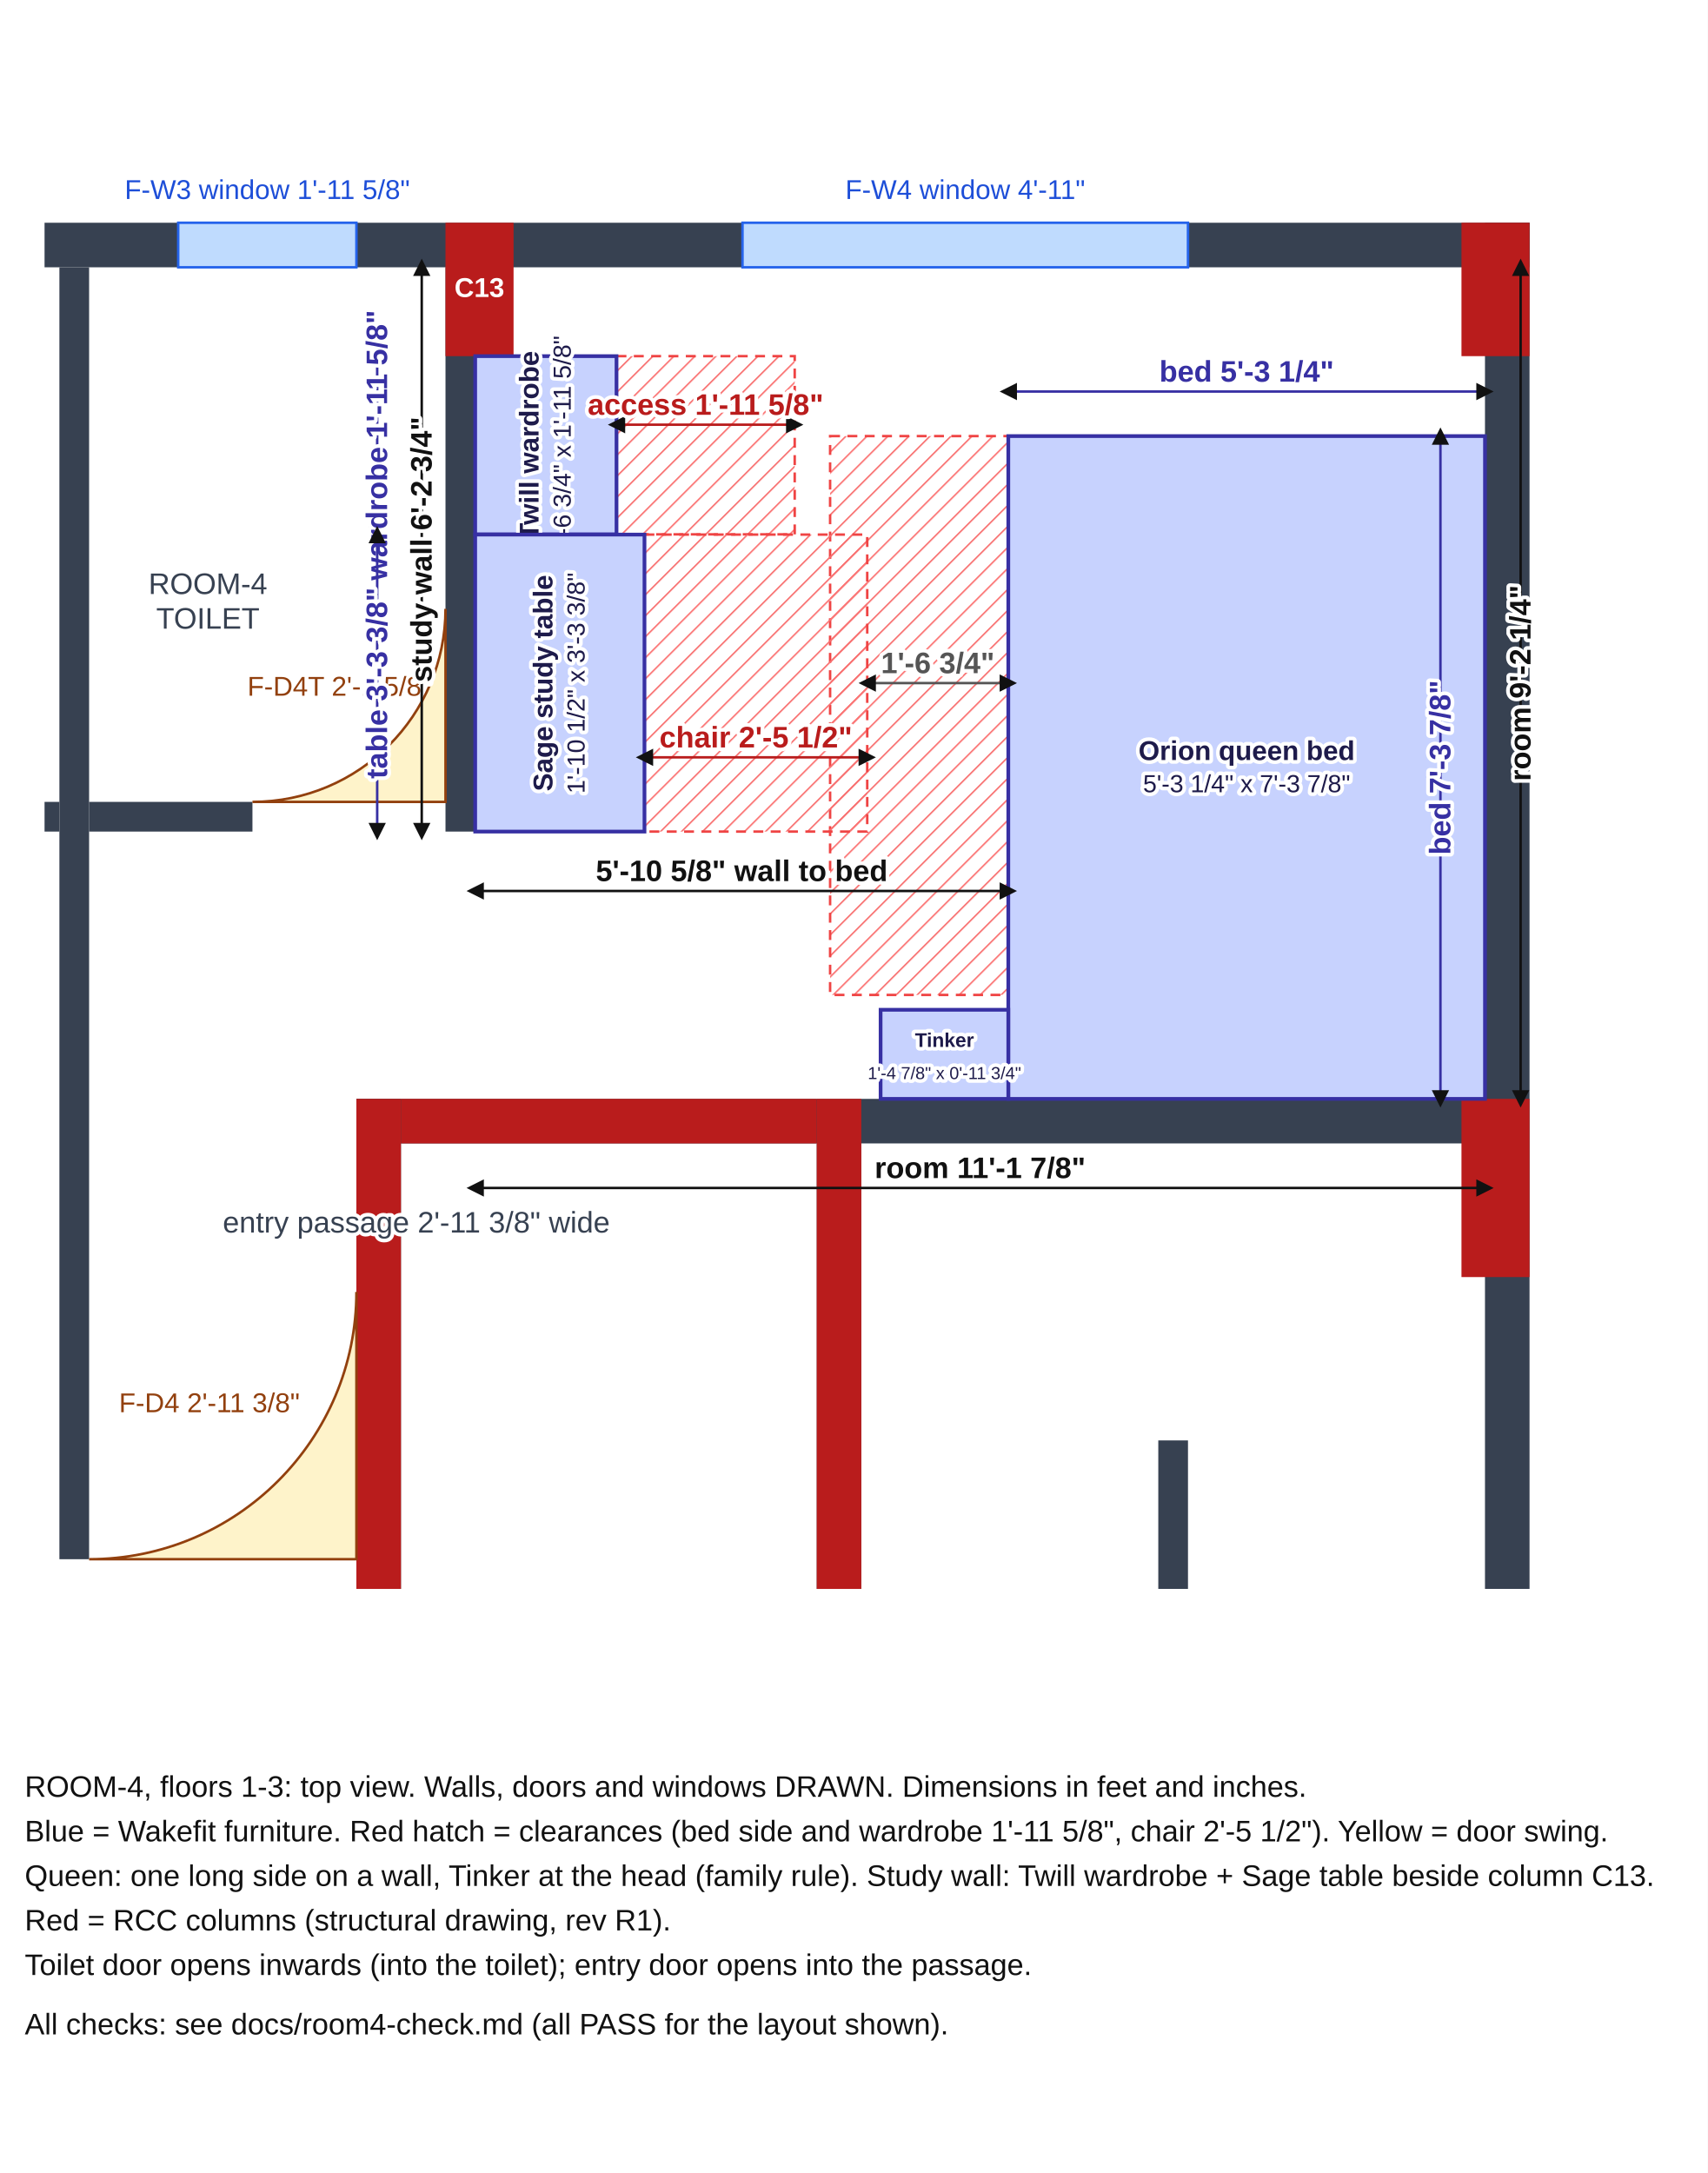
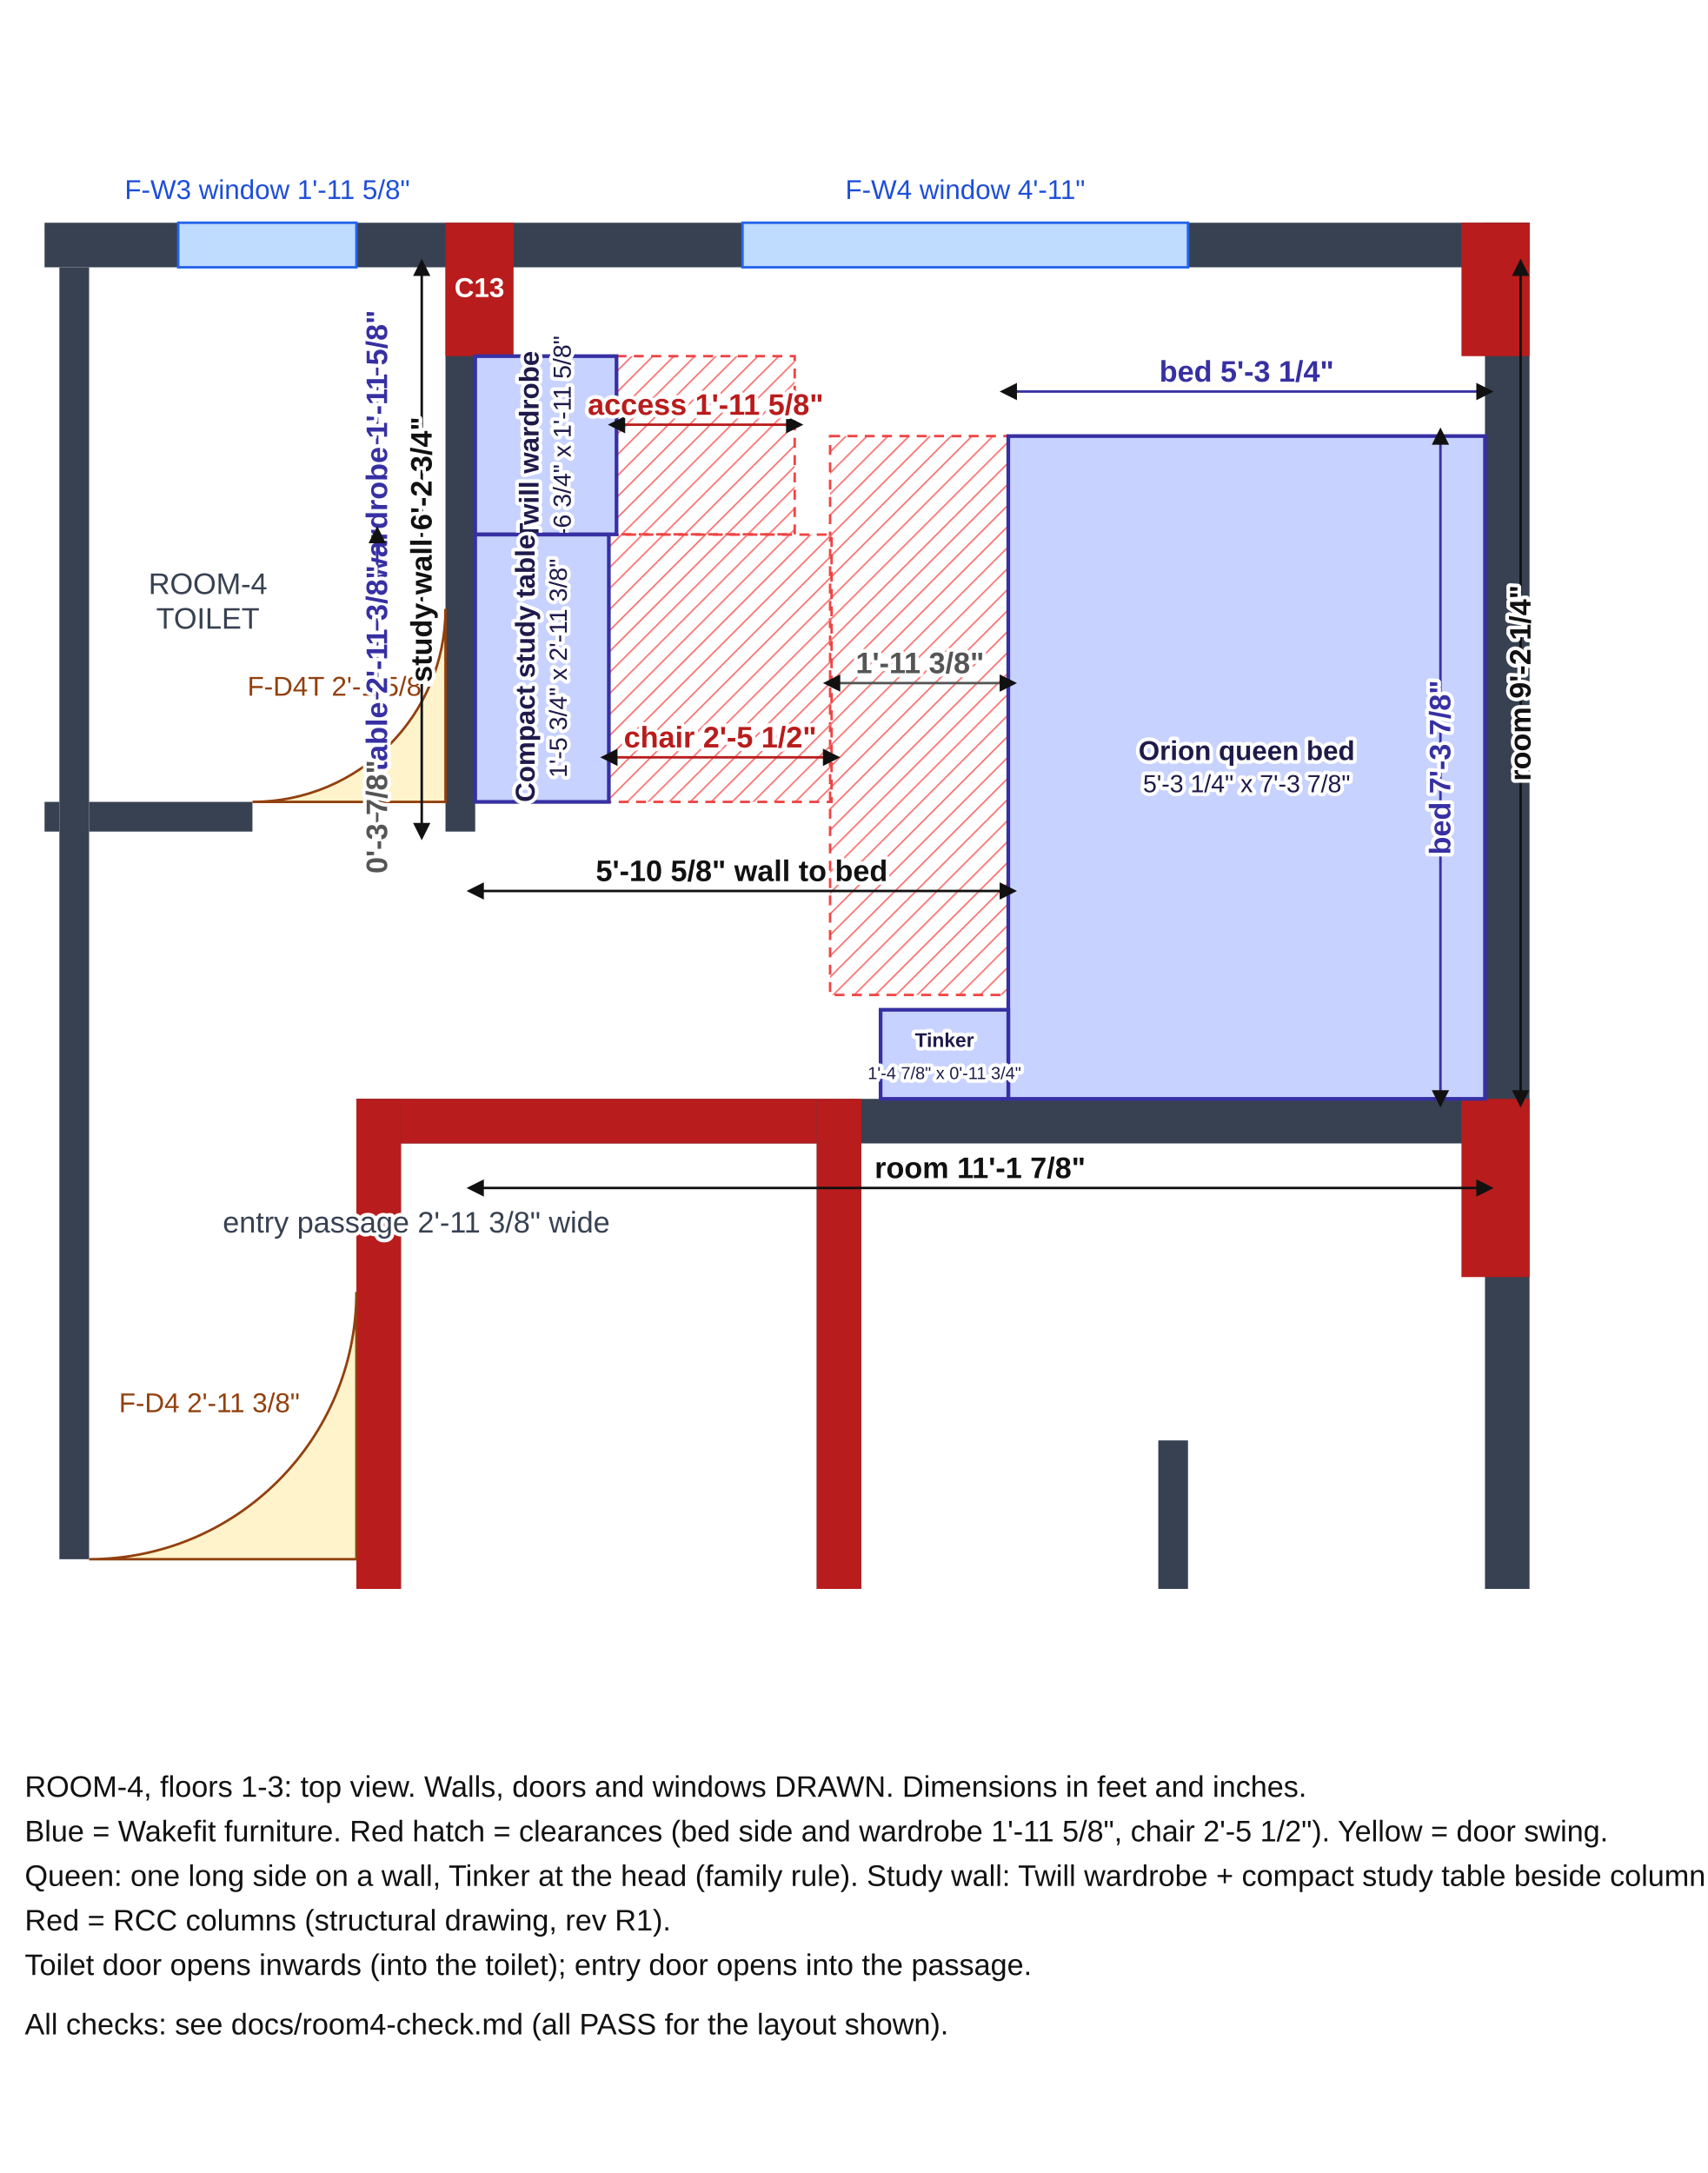
<svg xmlns="http://www.w3.org/2000/svg" viewBox="0 0 690 878" width="690" height="878" font-family="Arial, Helvetica, sans-serif">
  <rect width="100%" height="100%" fill="#ffffff" />
  <style>text{paint-order:stroke;stroke:#ffffff;stroke-width:3px;stroke-linejoin:round}</style>
  <defs>
    <pattern id="h" width="6" height="6" patternUnits="userSpaceOnUse" patternTransform="rotate(45)">
      <line x1="0" y1="0" x2="0" y2="6" stroke="#f87171" stroke-width="1.2" />
    </pattern>
    <marker id="a" viewBox="0 0 10 10" refX="5" refY="5" markerWidth="7" markerHeight="7" orient="auto-start-reverse">
      <path d="M0,0 L10,5 L0,10 z" fill="#111" />
    </marker>
  </defs>
  <rect x="18.0" y="90.0" width="600.0" height="18.0" fill="#374151" />
  <rect x="600.0" y="90.0" width="18.0" height="552.0" fill="#374151" />
  <rect x="24.0" y="108.0" width="12.0" height="522.0" fill="#374151" />
  <rect x="18.0" y="324.0" width="6.0" height="12.0" fill="#374151" />
  <rect x="36.0" y="324.0" width="66.0" height="12.0" fill="#374151" />
  <rect x="180.0" y="108.0" width="12.0" height="228.0" fill="#374151" />
  <rect x="144.0" y="444.0" width="456.0" height="18.0" fill="#374151" />
  <rect x="144.0" y="444.0" width="18.0" height="198.0" fill="#374151" />
  <rect x="330.0" y="462.0" width="18.0" height="180.0" fill="#374151" />
  <rect x="468.0" y="582.0" width="12.0" height="60.0" fill="#374151" />
  <rect x="144.0" y="444.0" width="18.0" height="198.0" fill="#b91c1c" />
  <rect x="162.0" y="444.0" width="168.0" height="18.0" fill="#b91c1c" />
  <rect x="330.0" y="444.0" width="18.0" height="198.0" fill="#b91c1c" />
  <rect x="590.5" y="444.0" width="27.5" height="72.0" fill="#b91c1c" />
  <rect x="180.0" y="90.0" width="27.5" height="53.9" fill="#b91c1c" />
  <rect x="590.5" y="90.0" width="27.5" height="53.9" fill="#b91c1c" />
  <rect x="72.0" y="90.0" width="72.0" height="18.0" fill="#bfdbfe" stroke="#2563eb" />
  <text x="108.0" y="80.4" font-size="11" text-anchor="middle" fill="#1d4ed8">F-W3 window 1'-11 5/8"</text>
  <rect x="300.0" y="90.0" width="180.0" height="18.0" fill="#bfdbfe" stroke="#2563eb" />
  <text x="390.0" y="80.4" font-size="11" text-anchor="middle" fill="#1d4ed8">F-W4 window 4'-11"</text>
  <path d="M144.0,630.0 L144.0,522.0 A108.0,108.0 0 0 1 36.0,630.0 Z" fill="#fde68a" fill-opacity="0.45" stroke="#92400e" />
  <text x="84.6" y="570.6" font-size="11" text-anchor="middle" fill="#92400e">F-D4 2'-11 3/8"</text>
  <path d="M180.0,324.0 L180.0,246.0 A78.0,78.0 0 0 1 102.0,324.0 Z" fill="#fde68a" fill-opacity="0.45" stroke="#92400e" />
  <text x="137.1" y="281.1" font-size="11" text-anchor="middle" fill="#92400e">F-D4T 2'-1 5/8"</text>
  <rect x="335.4" y="176.2" width="72.0" height="225.8" fill="url(#h)" stroke="#ef4444" stroke-dasharray="4 3" />
  <rect x="249.1" y="143.9" width="72.0" height="72.0" fill="url(#h)" stroke="#ef4444" stroke-dasharray="4 3" />
-   <rect x="260.4" y="216.0" width="90.0" height="120.0" fill="url(#h)" stroke="#ef4444" stroke-dasharray="4 3" />
+   <rect x="246.0" y="216.0" width="90.0" height="108.0" fill="url(#h)" stroke="#ef4444" stroke-dasharray="4 3" />
  <rect x="407.4" y="176.2" width="192.6" height="267.8" fill="#c7d2fe" stroke="#3730a3" stroke-width="1.5" />
  <text x="503.7" y="307.1" font-size="11" text-anchor="middle" font-weight="bold" fill="#1e1b4b">Orion queen bed</text>
  <text x="503.7" y="320.1" font-size="10" text-anchor="middle" fill="#1e1b4b">5'-3 1/4" x 7'-3 7/8"</text>
  <rect x="355.8" y="408.0" width="51.6" height="36.0" fill="#c7d2fe" stroke="#3730a3" stroke-width="1.5" />
  <text x="381.6" y="423.0" font-size="8" text-anchor="middle" font-weight="bold" fill="#1e1b4b">Tinker</text>
  <text x="381.6" y="436.0" font-size="7" text-anchor="middle" fill="#1e1b4b">1'-4 7/8" x 0'-11 3/4"</text>
  <rect x="192.0" y="143.9" width="57.1" height="72.0" fill="#c7d2fe" stroke="#3730a3" stroke-width="1.5" />
  <text x="220.6" y="176.9" font-size="11" text-anchor="middle" font-weight="bold" fill="#1e1b4b" transform="rotate(-90 220.6 179.9)">Twill wardrobe</text>
  <text x="220.6" y="189.9" font-size="10" text-anchor="middle" fill="#1e1b4b" transform="rotate(-90 220.6 179.9)">1'-6 3/4" x 1'-11 5/8"</text>
-   <rect x="192.0" y="216.0" width="68.4" height="120.0" fill="#c7d2fe" stroke="#3730a3" stroke-width="1.5" />
-   <text x="226.2" y="273.0" font-size="11" text-anchor="middle" font-weight="bold" fill="#1e1b4b" transform="rotate(-90 226.2 276.0)">Sage study table</text>
-   <text x="226.2" y="286.0" font-size="10" text-anchor="middle" fill="#1e1b4b" transform="rotate(-90 226.2 276.0)">1'-10 1/2" x 3'-3 3/8"</text>
+   <rect x="192.0" y="216.0" width="54.0" height="108.0" fill="#c7d2fe" stroke="#3730a3" stroke-width="1.5" />
+   <text x="219.0" y="267.0" font-size="11" text-anchor="middle" font-weight="bold" fill="#1e1b4b" transform="rotate(-90 219.0 270.0)">Compact study table</text>
+   <text x="219.0" y="280.0" font-size="10" text-anchor="middle" fill="#1e1b4b" transform="rotate(-90 219.0 270.0)">1'-5 3/4" x 2'-11 3/8"</text>
  <line x1="192.0" y1="480.0" x2="600.0" y2="480.0" stroke="#111" marker-start="url(#a)" marker-end="url(#a)" />
  <text x="396.0" y="476.0" font-size="12" text-anchor="middle" fill="#111" font-weight="bold">room 11'-1 7/8"</text>
  <line x1="614.4" y1="108.0" x2="614.4" y2="444.0" stroke="#111" marker-start="url(#a)" marker-end="url(#a)" />
  <text x="618.4" y="276.0" font-size="12" fill="#111" font-weight="bold" transform="rotate(-90 618.4 276.0)" text-anchor="middle">room 9'-2 1/4"</text>
  <line x1="170.4" y1="108.0" x2="170.4" y2="336.0" stroke="#111" marker-start="url(#a)" marker-end="url(#a)" />
  <text x="174.4" y="222.0" font-size="12" fill="#111" font-weight="bold" transform="rotate(-90 174.4 222.0)" text-anchor="middle">study wall 6'-2 3/4"</text>
  <text x="193.7" y="120.0" font-size="11" font-weight="bold" fill="#fff" style="stroke:none" text-anchor="middle">C13</text>
  <line x1="152.4" y1="143.9" x2="152.4" y2="215.9" stroke="#3730a3" marker-start="url(#a)" marker-end="url(#a)" />
  <text x="156.4" y="179.9" font-size="12" fill="#3730a3" font-weight="bold" transform="rotate(-90 156.4 179.9)" text-anchor="middle">wardrobe 1'-11 5/8"</text>
-   <line x1="152.4" y1="216.0" x2="152.4" y2="336.0" stroke="#3730a3" marker-start="url(#a)" marker-end="url(#a)" />
-   <text x="156.4" y="276.0" font-size="12" fill="#3730a3" font-weight="bold" transform="rotate(-90 156.4 276.0)" text-anchor="middle">table 3'-3 3/8"</text>
+   <line x1="152.4" y1="216.0" x2="152.4" y2="324.0" stroke="#3730a3" marker-start="url(#a)" marker-end="url(#a)" />
+   <text x="156.4" y="270.0" font-size="12" fill="#3730a3" font-weight="bold" transform="rotate(-90 156.4 270.0)" text-anchor="middle">table 2'-11 3/8"</text>
+   <line x1="152.4" y1="324.0" x2="152.4" y2="336.0" stroke="#555" marker-start="url(#a)" marker-end="url(#a)" />
+   <text x="156.4" y="330.0" font-size="12" fill="#555" font-weight="bold" transform="rotate(-90 156.4 330.0)" text-anchor="middle">0'-3 7/8"</text>
  <line x1="192.0" y1="360.0" x2="407.4" y2="360.0" stroke="#111" marker-start="url(#a)" marker-end="url(#a)" />
  <text x="299.7" y="356.0" font-size="12" text-anchor="middle" fill="#111" font-weight="bold">5'-10 5/8" wall to bed</text>
  <line x1="407.4" y1="158.2" x2="600.0" y2="158.2" stroke="#3730a3" marker-start="url(#a)" marker-end="url(#a)" />
  <text x="503.7" y="154.2" font-size="12" text-anchor="middle" fill="#3730a3" font-weight="bold">bed 5'-3 1/4"</text>
  <line x1="582.0" y1="176.2" x2="582.0" y2="444.0" stroke="#3730a3" marker-start="url(#a)" marker-end="url(#a)" />
  <text x="586.0" y="310.1" font-size="12" fill="#3730a3" font-weight="bold" transform="rotate(-90 586.0 310.1)" text-anchor="middle">bed 7'-3 7/8"</text>
-   <line x1="260.4" y1="306.0" x2="350.4" y2="306.0" stroke="#b91c1c" marker-start="url(#a)" marker-end="url(#a)" />
-   <text x="305.4" y="302.0" font-size="12" text-anchor="middle" fill="#b91c1c" font-weight="bold">chair 2'-5 1/2"</text>
-   <line x1="350.4" y1="276.0" x2="407.4" y2="276.0" stroke="#555" marker-start="url(#a)" marker-end="url(#a)" />
-   <text x="378.9" y="272.0" font-size="12" text-anchor="middle" fill="#555" font-weight="bold">1'-6 3/4"</text>
+   <line x1="246.0" y1="306.0" x2="336.0" y2="306.0" stroke="#b91c1c" marker-start="url(#a)" marker-end="url(#a)" />
+   <text x="291.0" y="302.0" font-size="12" text-anchor="middle" fill="#b91c1c" font-weight="bold">chair 2'-5 1/2"</text>
+   <line x1="336.0" y1="276.0" x2="407.4" y2="276.0" stroke="#555" marker-start="url(#a)" marker-end="url(#a)" />
+   <text x="371.7" y="272.0" font-size="12" text-anchor="middle" fill="#555" font-weight="bold">1'-11 3/8"</text>
  <line x1="249.1" y1="171.6" x2="321.1" y2="171.6" stroke="#b91c1c" marker-start="url(#a)" marker-end="url(#a)" />
  <text x="285.1" y="167.6" font-size="12" text-anchor="middle" fill="#b91c1c" font-weight="bold">access 1'-11 5/8"</text>
  <text x="90.0" y="498.0" font-size="12" fill="#374151">entry passage 2'-11 3/8" wide</text>
  <text x="84.0" y="240.0" font-size="12" text-anchor="middle" fill="#374151">ROOM-4</text>
  <text x="84.0" y="254.0" font-size="12" text-anchor="middle" fill="#374151">TOILET</text>
  <text x="10" y="726" font-size="12" fill="#111">ROOM-4, floors 1-3: top view. Walls, doors and windows DRAWN. Dimensions in feet and inches.</text>
  <text x="10" y="744" font-size="12" fill="#111">Blue = Wakefit furniture. Red hatch = clearances (bed side and wardrobe 1'-11 5/8", chair 2'-5 1/2"). Yellow = door swing.</text>
-   <text x="10" y="762" font-size="12" fill="#111">Queen: one long side on a wall, Tinker at the head (family rule). Study wall: Twill wardrobe + Sage table beside column C13.</text>
+   <text x="10" y="762" font-size="12" fill="#111">Queen: one long side on a wall, Tinker at the head (family rule). Study wall: Twill wardrobe + compact study table beside column C13.</text>
  <text x="10" y="780" font-size="12" fill="#111">Red = RCC columns (structural drawing, rev R1).</text>
  <text x="10" y="798" font-size="12" fill="#111">Toilet door opens inwards (into the toilet); entry door opens into the passage.</text>
  <text x="10" y="822" font-size="12" fill="#111">All checks: see docs/room4-check.md (all PASS for the layout shown).</text>
</svg>
